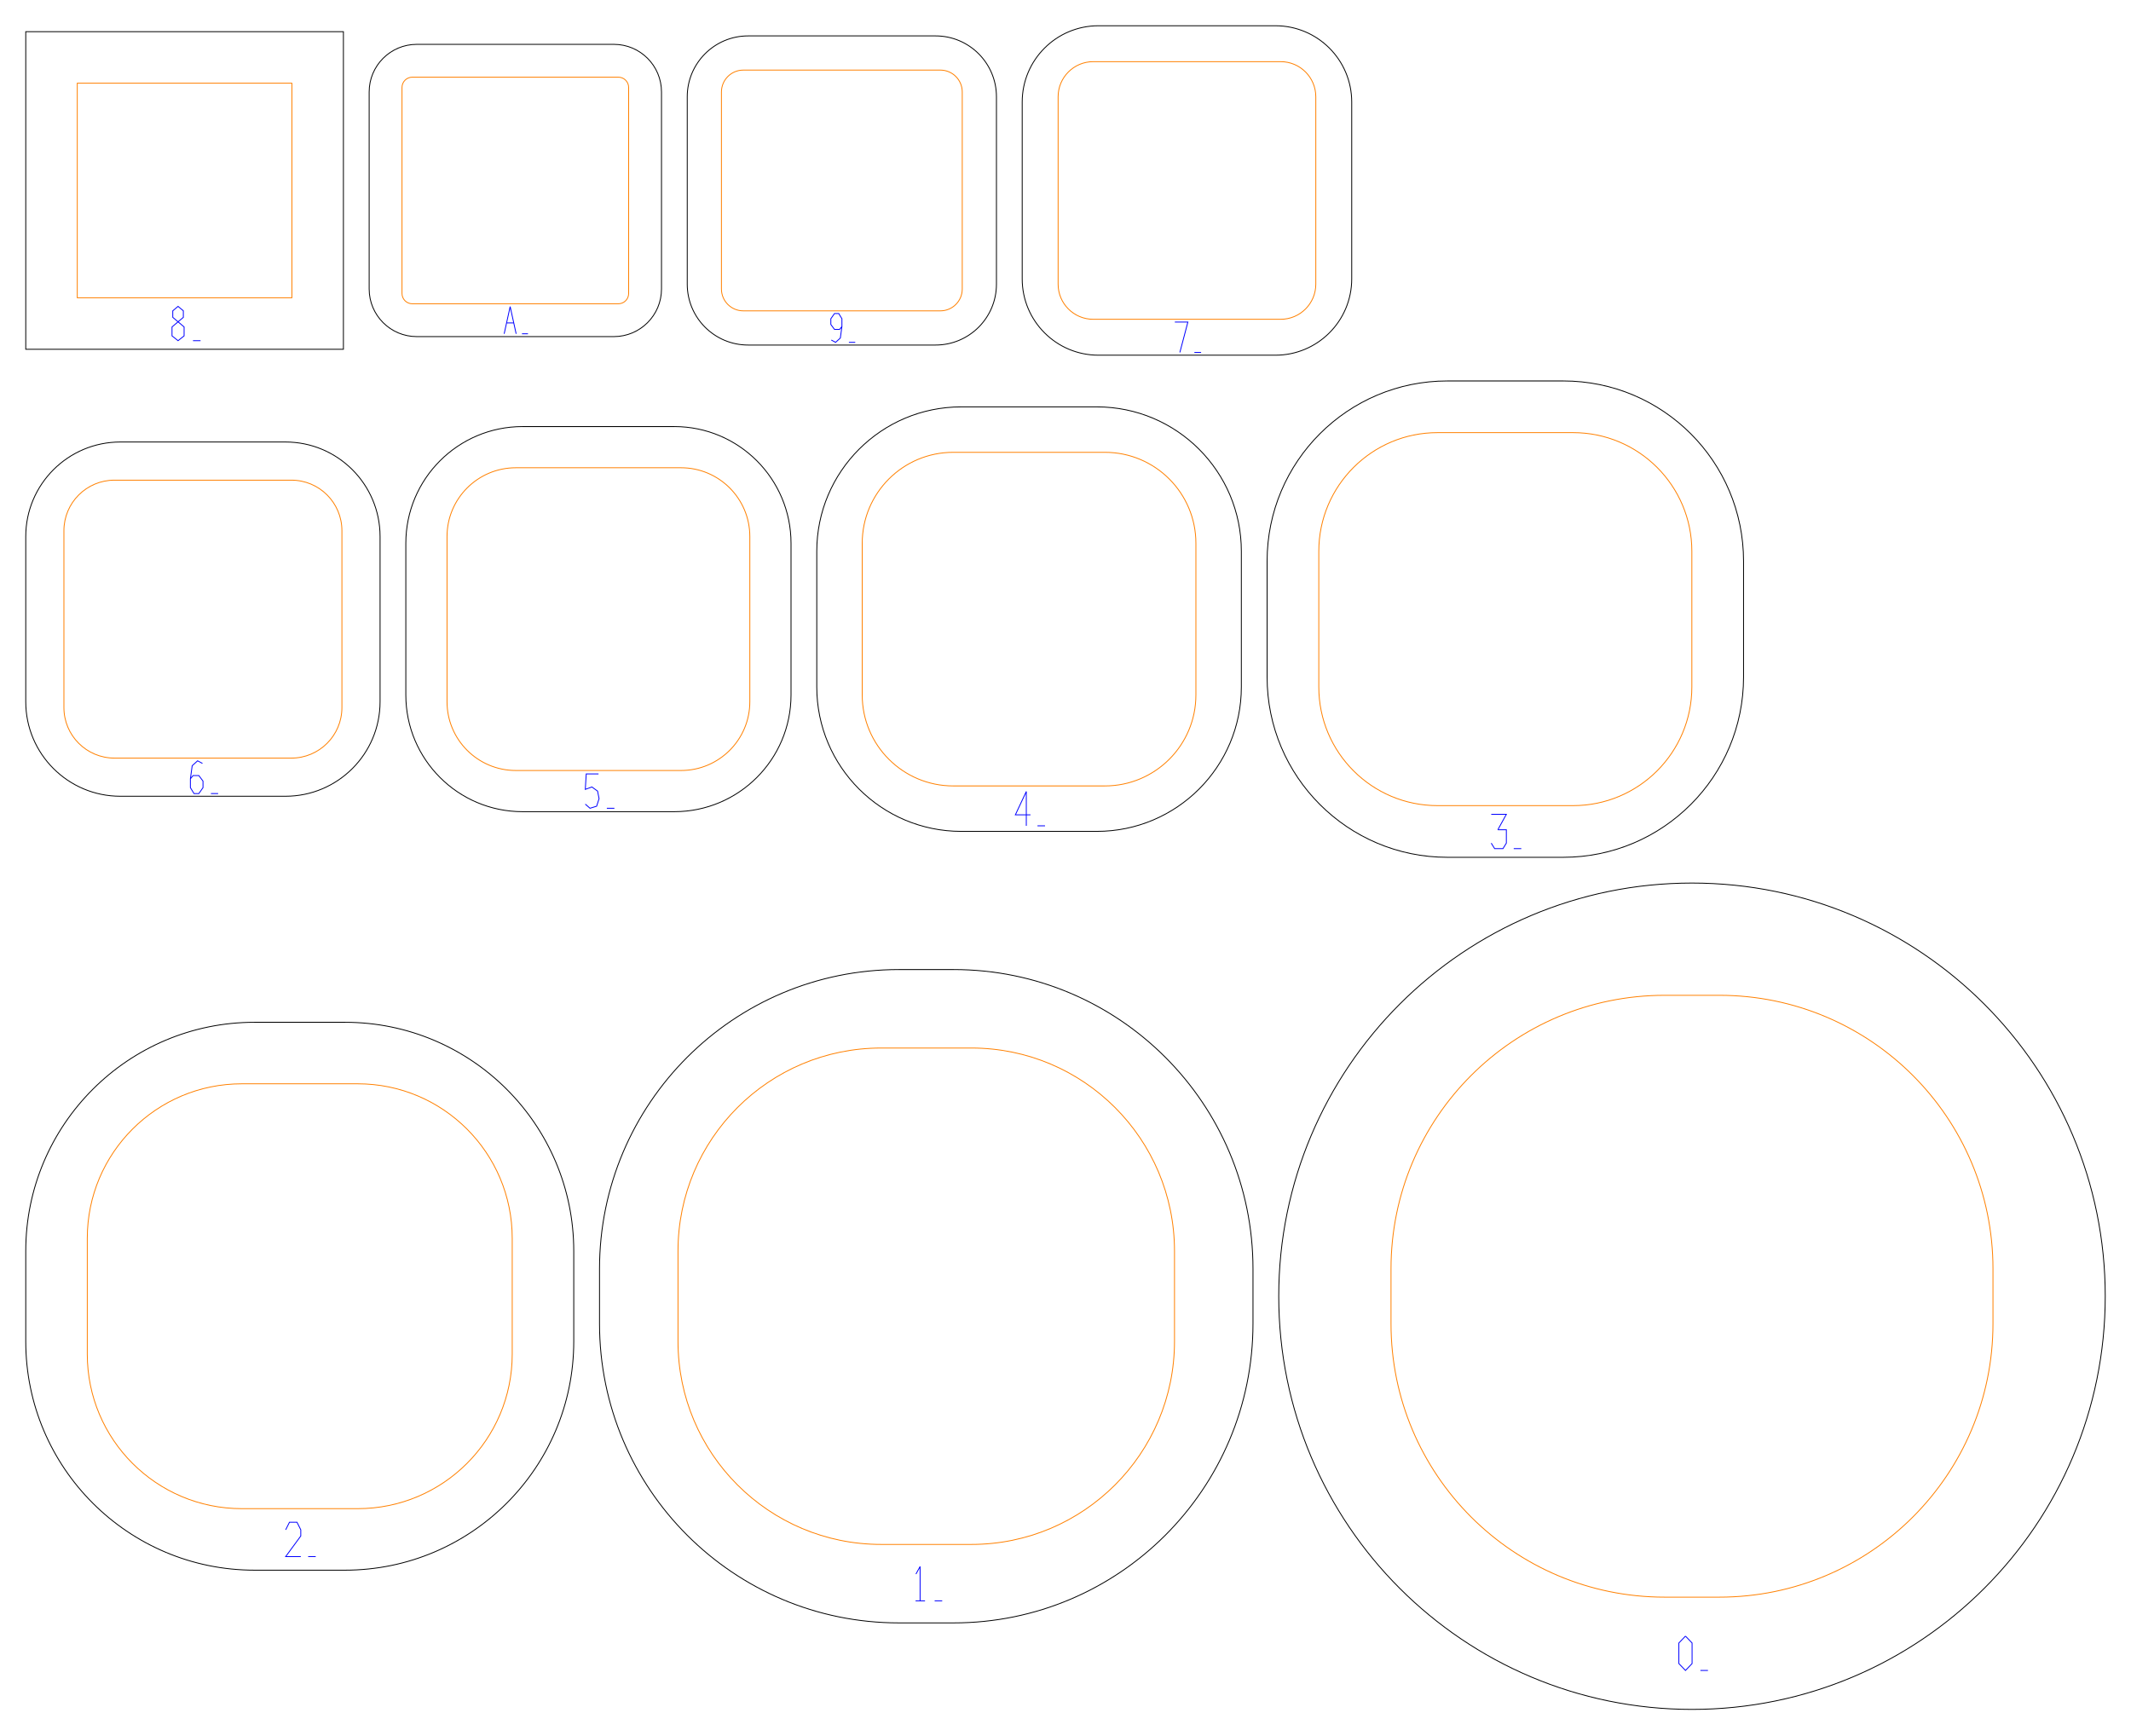
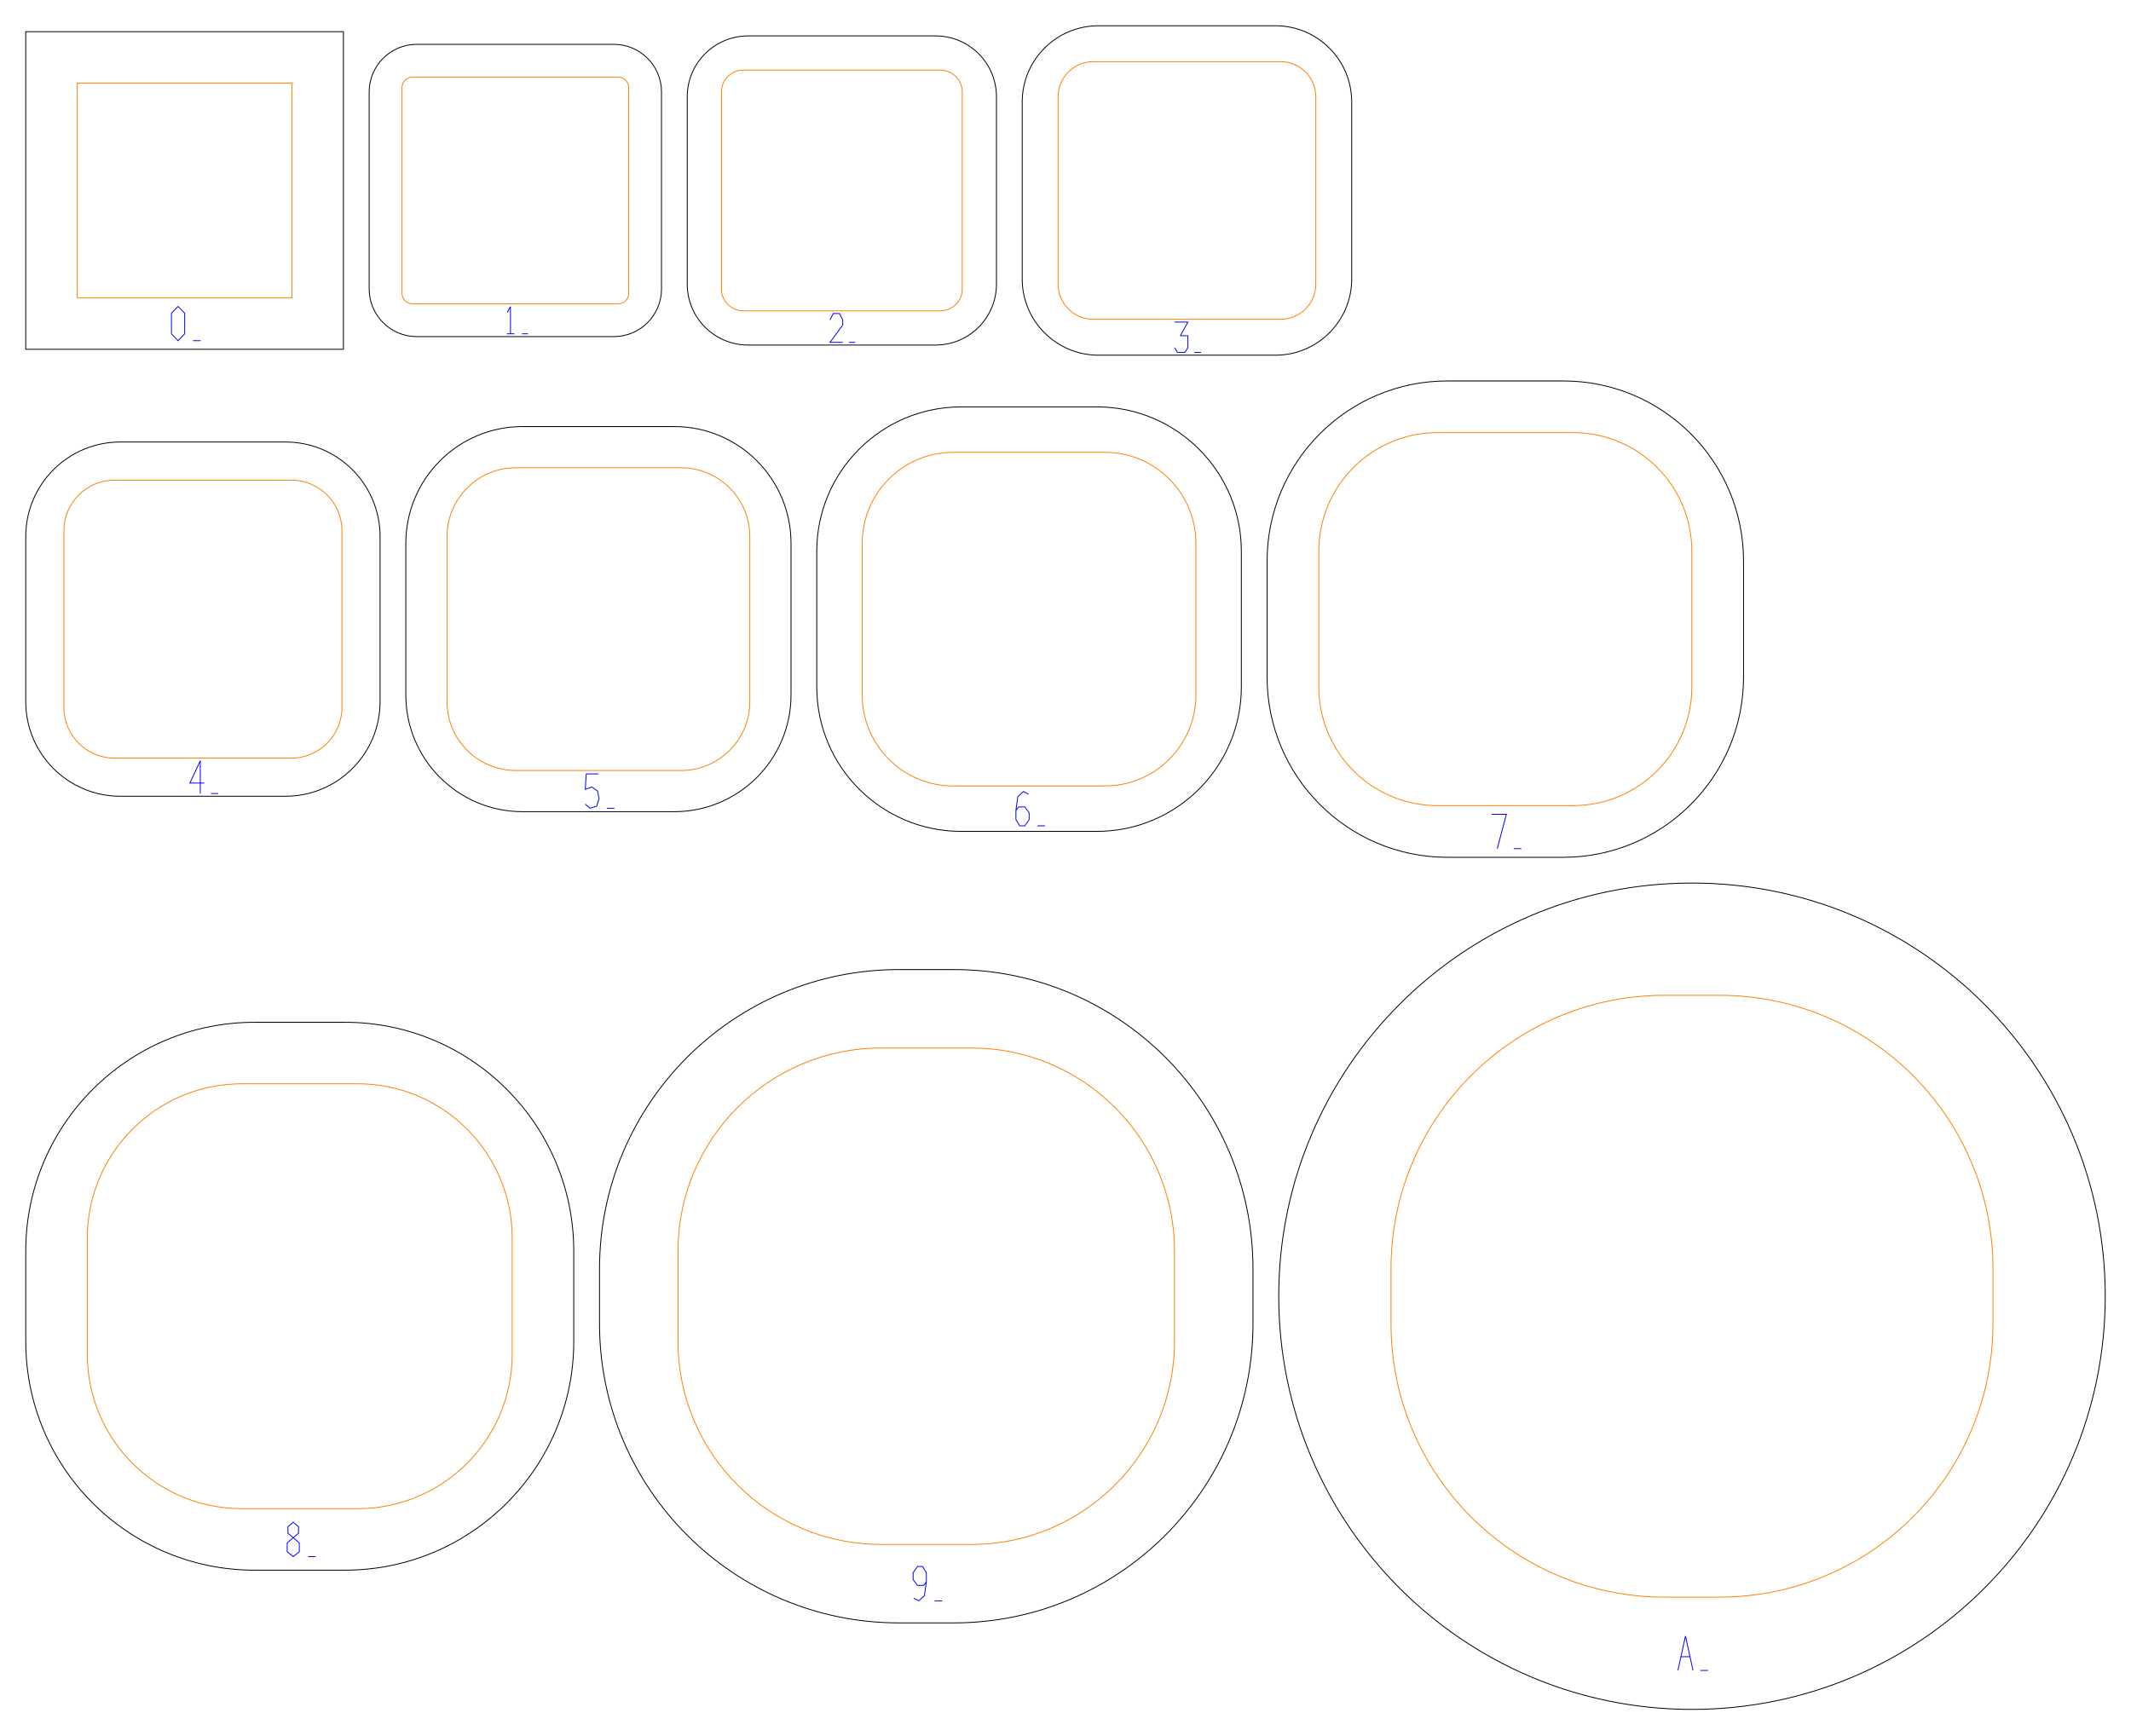
<svg xmlns="http://www.w3.org/2000/svg" width="248.216mm" height="202.148mm" viewBox="0 0 248.216 202.148">
  <g id="ring-numbers" fill="none" stroke="#0000ff" stroke-width="0.1">
-     <path d="M 196.321,190.609 L 197.091,191.409 L 197.091,193.809 L 196.321,194.609 L 195.551,193.809 L 195.551,191.409 L 196.321,190.609" />
-     <path d="M 198.061,194.609 L 198.941,194.609" />
-     <path d="M 106.688,183.379 L 107.172,182.499 L 107.172,186.499" />
-     <path d="M 106.644,186.499 L 107.744,186.499" />
-     <path d="M 108.868,186.499 L 109.748,186.499" />
-     <path d="M 33.275,178.224 L 33.715,177.344 L 34.595,177.344 L 35.035,178.224 L 35.035,178.944 L 33.275,181.344 L 35.035,181.344" />
-     <path d="M 35.895,181.344 L 36.775,181.344" />
-     <path d="M 173.698,94.867 L 175.458,94.867 L 174.468,96.666" />
-     <path d="M 174.468,96.666 L 175.458,96.666 L 175.458,98.227 L 175.062,98.867 L 174.094,98.867 L 173.698,98.227" />
-     <path d="M 176.318,98.867 L 177.198,98.867" />
-     <path d="M 119.543,96.209 L 119.543,92.209 L 118.267,94.929 L 120.027,94.929" />
-     <path d="M 120.843,96.209 L 121.723,96.209" />
+     <path d="M 20.74,35.691 L 21.51,36.49 L 21.51,38.891 L 20.74,39.691 L 19.97,38.891 L 19.97,36.49 L 20.74,35.691" />
+     <path d="M 22.48,39.691 L 23.36,39.691" />
+     <path d="M 59.074,36.415 L 59.458,35.718 L 59.458,38.887" />
+     <path d="M 59.039,38.887 L 59.911,38.887" />
+     <path d="M 60.801,38.887 L 61.499,38.887" />
+     <path d="M 96.682,37.268 L 97.051,36.53 L 97.789,36.53 L 98.158,37.268 L 98.158,37.871 L 96.682,39.884 L 98.158,39.884" />
+     <path d="M 98.879,39.884 L 99.617,39.884" />
+     <path d="M 136.805,37.52 L 138.362,37.52 L 137.486,39.113" />
+     <path d="M 137.486,39.113 L 138.362,39.113 L 138.362,40.493 L 138.011,41.059 L 137.155,41.059 L 136.805,40.493" />
+     <path d="M 139.122,41.059 L 139.901,41.059" />
+     <path d="M 23.33,92.45 L 23.33,88.634 L 22.113,91.229 L 23.792,91.229" />
+     <path d="M 24.57,92.45 L 25.409,92.45" />
    <path d="M 69.714,90.163 L 68.284,90.163 L 68.174,91.963 L 68.944,91.683 L 69.604,92.163 L 69.78,93.043 L 69.494,93.924 L 68.724,94.163 L 68.174,93.683" />
    <path d="M 70.684,94.163 L 71.564,94.163" />
-     <path d="M 23.582,88.94 L 23.015,88.634 L 22.386,89.207 L 22.176,90.733 L 22.176,91.763 L 22.596,92.45 L 23.162,92.45 L 23.645,91.763 L 23.645,91 L 23.162,90.351 L 22.491,90.351 L 22.176,90.733" />
-     <path d="M 24.57,92.45 L 25.409,92.45" />
-     <path d="M 136.844,37.52 L 138.362,37.52 L 137.428,41.059" />
-     <path d="M 139.122,41.059 L 139.901,41.059" />
-     <path d="M 20.74,37.49 L 20.124,36.971 L 20.124,36.211 L 20.74,35.691 L 21.356,36.211 L 21.356,36.971 L 20.74,37.49 L 20.036,38.09 L 20.036,39.13 L 20.74,39.691 L 21.444,39.13 L 21.444,38.09 L 20.74,37.49" />
-     <path d="M 22.48,39.691 L 23.36,39.691" />
-     <path d="M 96.83,39.615 L 97.328,39.884 L 97.881,39.381 L 98.066,38.039 L 98.066,37.133 L 97.697,36.53 L 97.199,36.53 L 96.775,37.133 L 96.775,37.804 L 97.199,38.374 L 97.789,38.374 L 98.066,38.039" />
-     <path d="M 98.879,39.884 L 99.617,39.884" />
-     <path d="M 58.725,38.887 L 59.423,35.718 L 60.12,38.887" />
-     <path d="M 59.004,37.62 L 59.841,37.62" />
-     <path d="M 60.801,38.887 L 61.499,38.887" />
+     <path d="M 119.807,92.529 L 119.213,92.209 L 118.553,92.809 L 118.333,94.409 L 118.333,95.489 L 118.773,96.209 L 119.367,96.209 L 119.873,95.489 L 119.873,94.689 L 119.367,94.009 L 118.663,94.009 L 118.333,94.409" />
+     <path d="M 120.843,96.209 L 121.723,96.209" />
+     <path d="M 173.742,94.867 L 175.458,94.867 L 174.402,98.867" />
+     <path d="M 176.318,98.867 L 177.198,98.867" />
+     <path d="M 34.155,179.144 L 33.539,178.624 L 33.539,177.864 L 34.155,177.344 L 34.771,177.864 L 34.771,178.624 L 34.155,179.144 L 33.451,179.744 L 33.451,180.784 L 34.155,181.344 L 34.859,180.784 L 34.859,179.744 L 34.155,179.144" />
+     <path d="M 35.895,181.344 L 36.775,181.344" />
+     <path d="M 106.424,186.179 L 107.018,186.499 L 107.678,185.899 L 107.898,184.299 L 107.898,183.219 L 107.458,182.499 L 106.864,182.499 L 106.358,183.219 L 106.358,184.019 L 106.864,184.699 L 107.568,184.699 L 107.898,184.299" />
+     <path d="M 108.868,186.499 L 109.748,186.499" />
+     <path d="M 195.441,194.609 L 196.321,190.609 L 197.201,194.609" />
+     <path d="M 195.793,193.009 L 196.849,193.009" />
+     <path d="M 198.061,194.609 L 198.941,194.609" />
  </g>
  <g fill="none" stroke="#ff8000" stroke-width="0.1">
    <path d="M 9,9.691 H 34 V 34.691 H 9 Z" />
    <path d="M 48.026,8.991 H 72.024 A 1.2,1.2 0 0 1 73.224,10.191 V 34.19 A 1.2,1.2 0 0 1 72.024,35.39 H 48.026 A 1.2,1.2 0 0 1 46.825,34.19 V 10.191 A 1.2,1.2 0 0 1 48.026,8.991 Z" />
    <path d="M 86.582,8.166 H 109.532 A 2.55,2.55 0 0 1 112.082,10.716 V 33.665 A 2.55,2.55 0 0 1 109.532,36.215 H 86.582 A 2.55,2.55 0 0 1 84.032,33.665 V 10.716 A 2.55,2.55 0 0 1 86.582,8.166 Z" />
    <path d="M 127.341,7.183 H 149.17 A 4.093,4.093 0 0 1 153.263,11.276 V 33.105 A 4.093,4.093 0 0 1 149.17,37.198 H 127.341 A 4.093,4.093 0 0 1 123.248,33.105 V 11.276 A 4.093,4.093 0 0 1 127.341,7.183 Z" />
    <path d="M 13.332,55.939 H 33.938 A 5.888,5.888 0 0 1 39.826,61.826 V 82.432 A 5.888,5.888 0 0 1 33.938,88.32 H 13.332 A 5.888,5.888 0 0 1 7.445,82.432 V 61.826 A 5.888,5.888 0 0 1 13.332,55.939 Z" />
    <path d="M 60.084,54.494 H 79.323 A 8.016,8.016 0 0 1 87.339,62.51 V 81.748 A 8.016,8.016 0 0 1 79.323,89.764 H 60.084 A 8.016,8.016 0 0 1 52.069,81.748 V 62.51 A 8.016,8.016 0 0 1 60.084,54.494 Z" />
    <path d="M 111.03,52.696 H 128.697 A 10.6,10.6 0 0 1 139.297,63.296 V 80.963 A 10.6,10.6 0 0 1 128.697,91.562 H 111.03 A 10.6,10.6 0 0 1 100.43,80.963 V 63.296 A 10.6,10.6 0 0 1 111.03,52.696 Z" />
    <path d="M 167.438,50.403 H 183.238 A 13.826,13.826 0 0 1 197.064,64.229 V 80.03 A 13.826,13.826 0 0 1 183.238,93.856 H 167.438 A 13.826,13.826 0 0 1 153.612,80.03 V 64.229 A 13.826,13.826 0 0 1 167.438,50.403 Z" />
    <path d="M 28.166,126.264 H 41.665 A 17.999,17.999 0 0 1 59.663,144.263 V 157.762 A 17.999,17.999 0 0 1 41.665,175.761 H 28.166 A 17.999,17.999 0 0 1 10.167,157.762 V 144.263 A 17.999,17.999 0 0 1 28.166,126.264 Z" />
    <path d="M 102.631,122.097 H 113.145 A 23.658,23.658 0 0 1 136.804,145.755 V 156.27 A 23.658,23.658 0 0 1 113.145,179.928 H 102.631 A 23.658,23.658 0 0 1 78.973,156.27 V 145.755 A 23.658,23.658 0 0 1 102.631,122.097 Z" />
    <path d="M 193.894,115.955 H 200.268 A 31.871,31.871 0 0 1 232.139,147.826 V 154.2 A 31.871,31.871 0 0 1 200.268,186.07 H 193.894 A 31.871,31.871 0 0 1 162.023,154.2 V 147.826 A 31.871,31.871 0 0 1 193.894,115.955 Z" />
  </g>
  <g fill="none" stroke="#000000" stroke-width="0.1">
    <path d="M 3,3.691 H 40 V 40.691 H 3 Z" />
    <path d="M 48.55,5.166 H 71.5 A 5.55,5.55 0 0 1 77.05,10.716 V 33.665 A 5.55,5.55 0 0 1 71.5,39.215 H 48.55 A 5.55,5.55 0 0 1 43,33.665 V 10.716 A 5.55,5.55 0 0 1 48.55,5.166 Z" />
    <path d="M 87.143,4.183 H 108.972 A 7.093,7.093 0 0 1 116.065,11.276 V 33.105 A 7.093,7.093 0 0 1 108.972,40.198 H 87.143 A 7.093,7.093 0 0 1 80.05,33.105 V 11.276 A 7.093,7.093 0 0 1 87.143,4.183 Z" />
    <path d="M 127.952,3 H 148.559 A 8.887,8.887 0 0 1 157.446,11.887 V 32.493 A 8.887,8.887 0 0 1 148.559,41.381 H 127.952 A 8.887,8.887 0 0 1 119.065,32.493 V 11.887 A 8.887,8.887 0 0 1 127.952,3 Z" />
    <path d="M 14.016,51.494 H 33.255 A 11.016,11.016 0 0 1 44.27,62.51 V 81.748 A 11.016,11.016 0 0 1 33.255,92.764 H 14.016 A 11.016,11.016 0 0 1 3,81.748 V 62.51 A 11.016,11.016 0 0 1 14.016,51.494 Z" />
    <path d="M 60.87,49.696 H 78.537 A 13.6,13.6 0 0 1 92.137,63.296 V 80.963 A 13.6,13.6 0 0 1 78.537,94.562 H 60.87 A 13.6,13.6 0 0 1 47.27,80.963 V 63.296 A 13.6,13.6 0 0 1 60.87,49.696 Z" />
    <path d="M 111.963,47.403 H 127.764 A 16.826,16.826 0 0 1 144.59,64.229 V 80.03 A 16.826,16.826 0 0 1 127.764,96.856 H 111.963 A 16.826,16.826 0 0 1 95.137,80.03 V 64.229 A 16.826,16.826 0 0 1 111.963,47.403 Z" />
    <path d="M 168.588,44.381 H 182.088 A 20.999,20.999 0 0 1 203.086,65.38 V 78.879 A 20.999,20.999 0 0 1 182.088,99.877 H 168.588 A 20.999,20.999 0 0 1 147.59,78.879 V 65.38 A 20.999,20.999 0 0 1 168.588,44.381 Z" />
    <path d="M 29.658,119.097 H 40.173 A 26.658,26.658 0 0 1 66.831,145.755 V 156.27 A 26.658,26.658 0 0 1 40.173,182.928 H 29.658 A 26.658,26.658 0 0 1 3,156.27 V 145.755 A 26.658,26.658 0 0 1 29.658,119.097 Z" />
    <path d="M 104.701,112.955 H 111.075 A 34.871,34.871 0 0 1 145.946,147.826 V 154.2 A 34.871,34.871 0 0 1 111.075,189.07 H 104.701 A 34.871,34.871 0 0 1 69.831,154.2 V 147.826 A 34.871,34.871 0 0 1 104.701,112.955 Z" />
    <path d="M 197.081,102.877 A 48.135,48.135 0 0 1 245.216,151.013 A 48.135,48.135 0 0 1 197.081,199.148 A 48.135,48.135 0 0 1 148.946,151.013 A 48.135,48.135 0 0 1 197.081,102.877 Z" />
  </g>
</svg>
